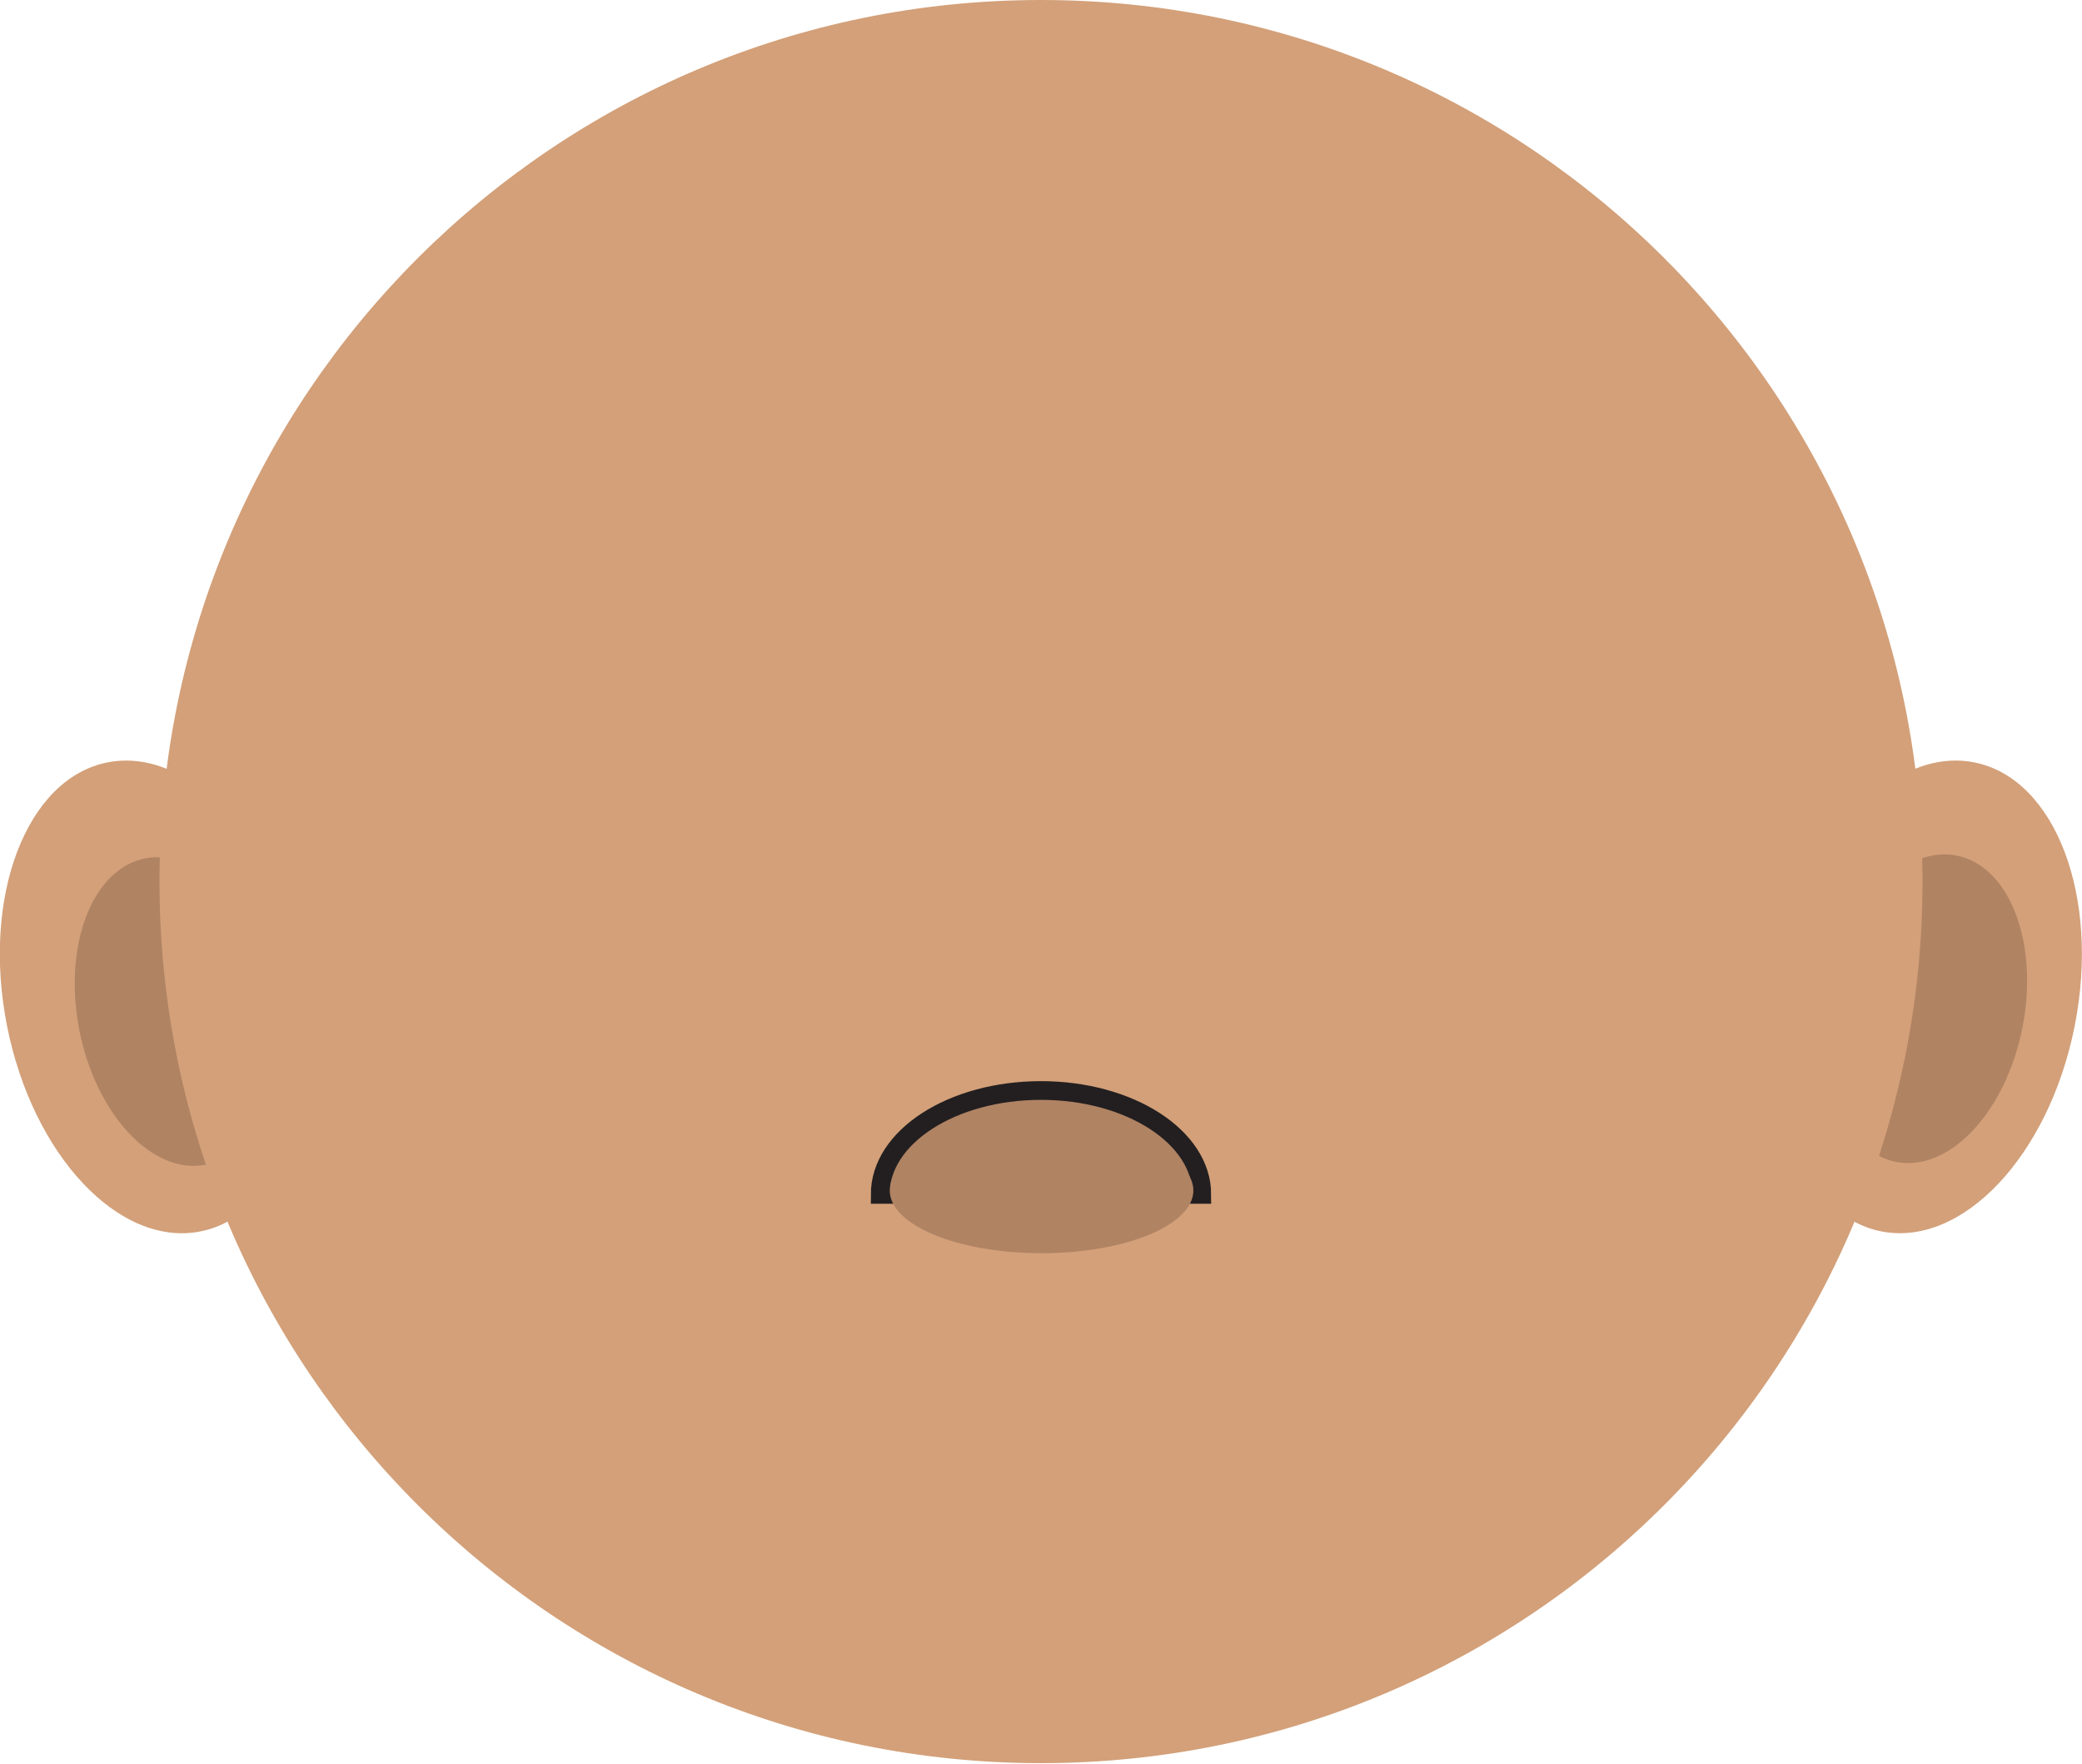
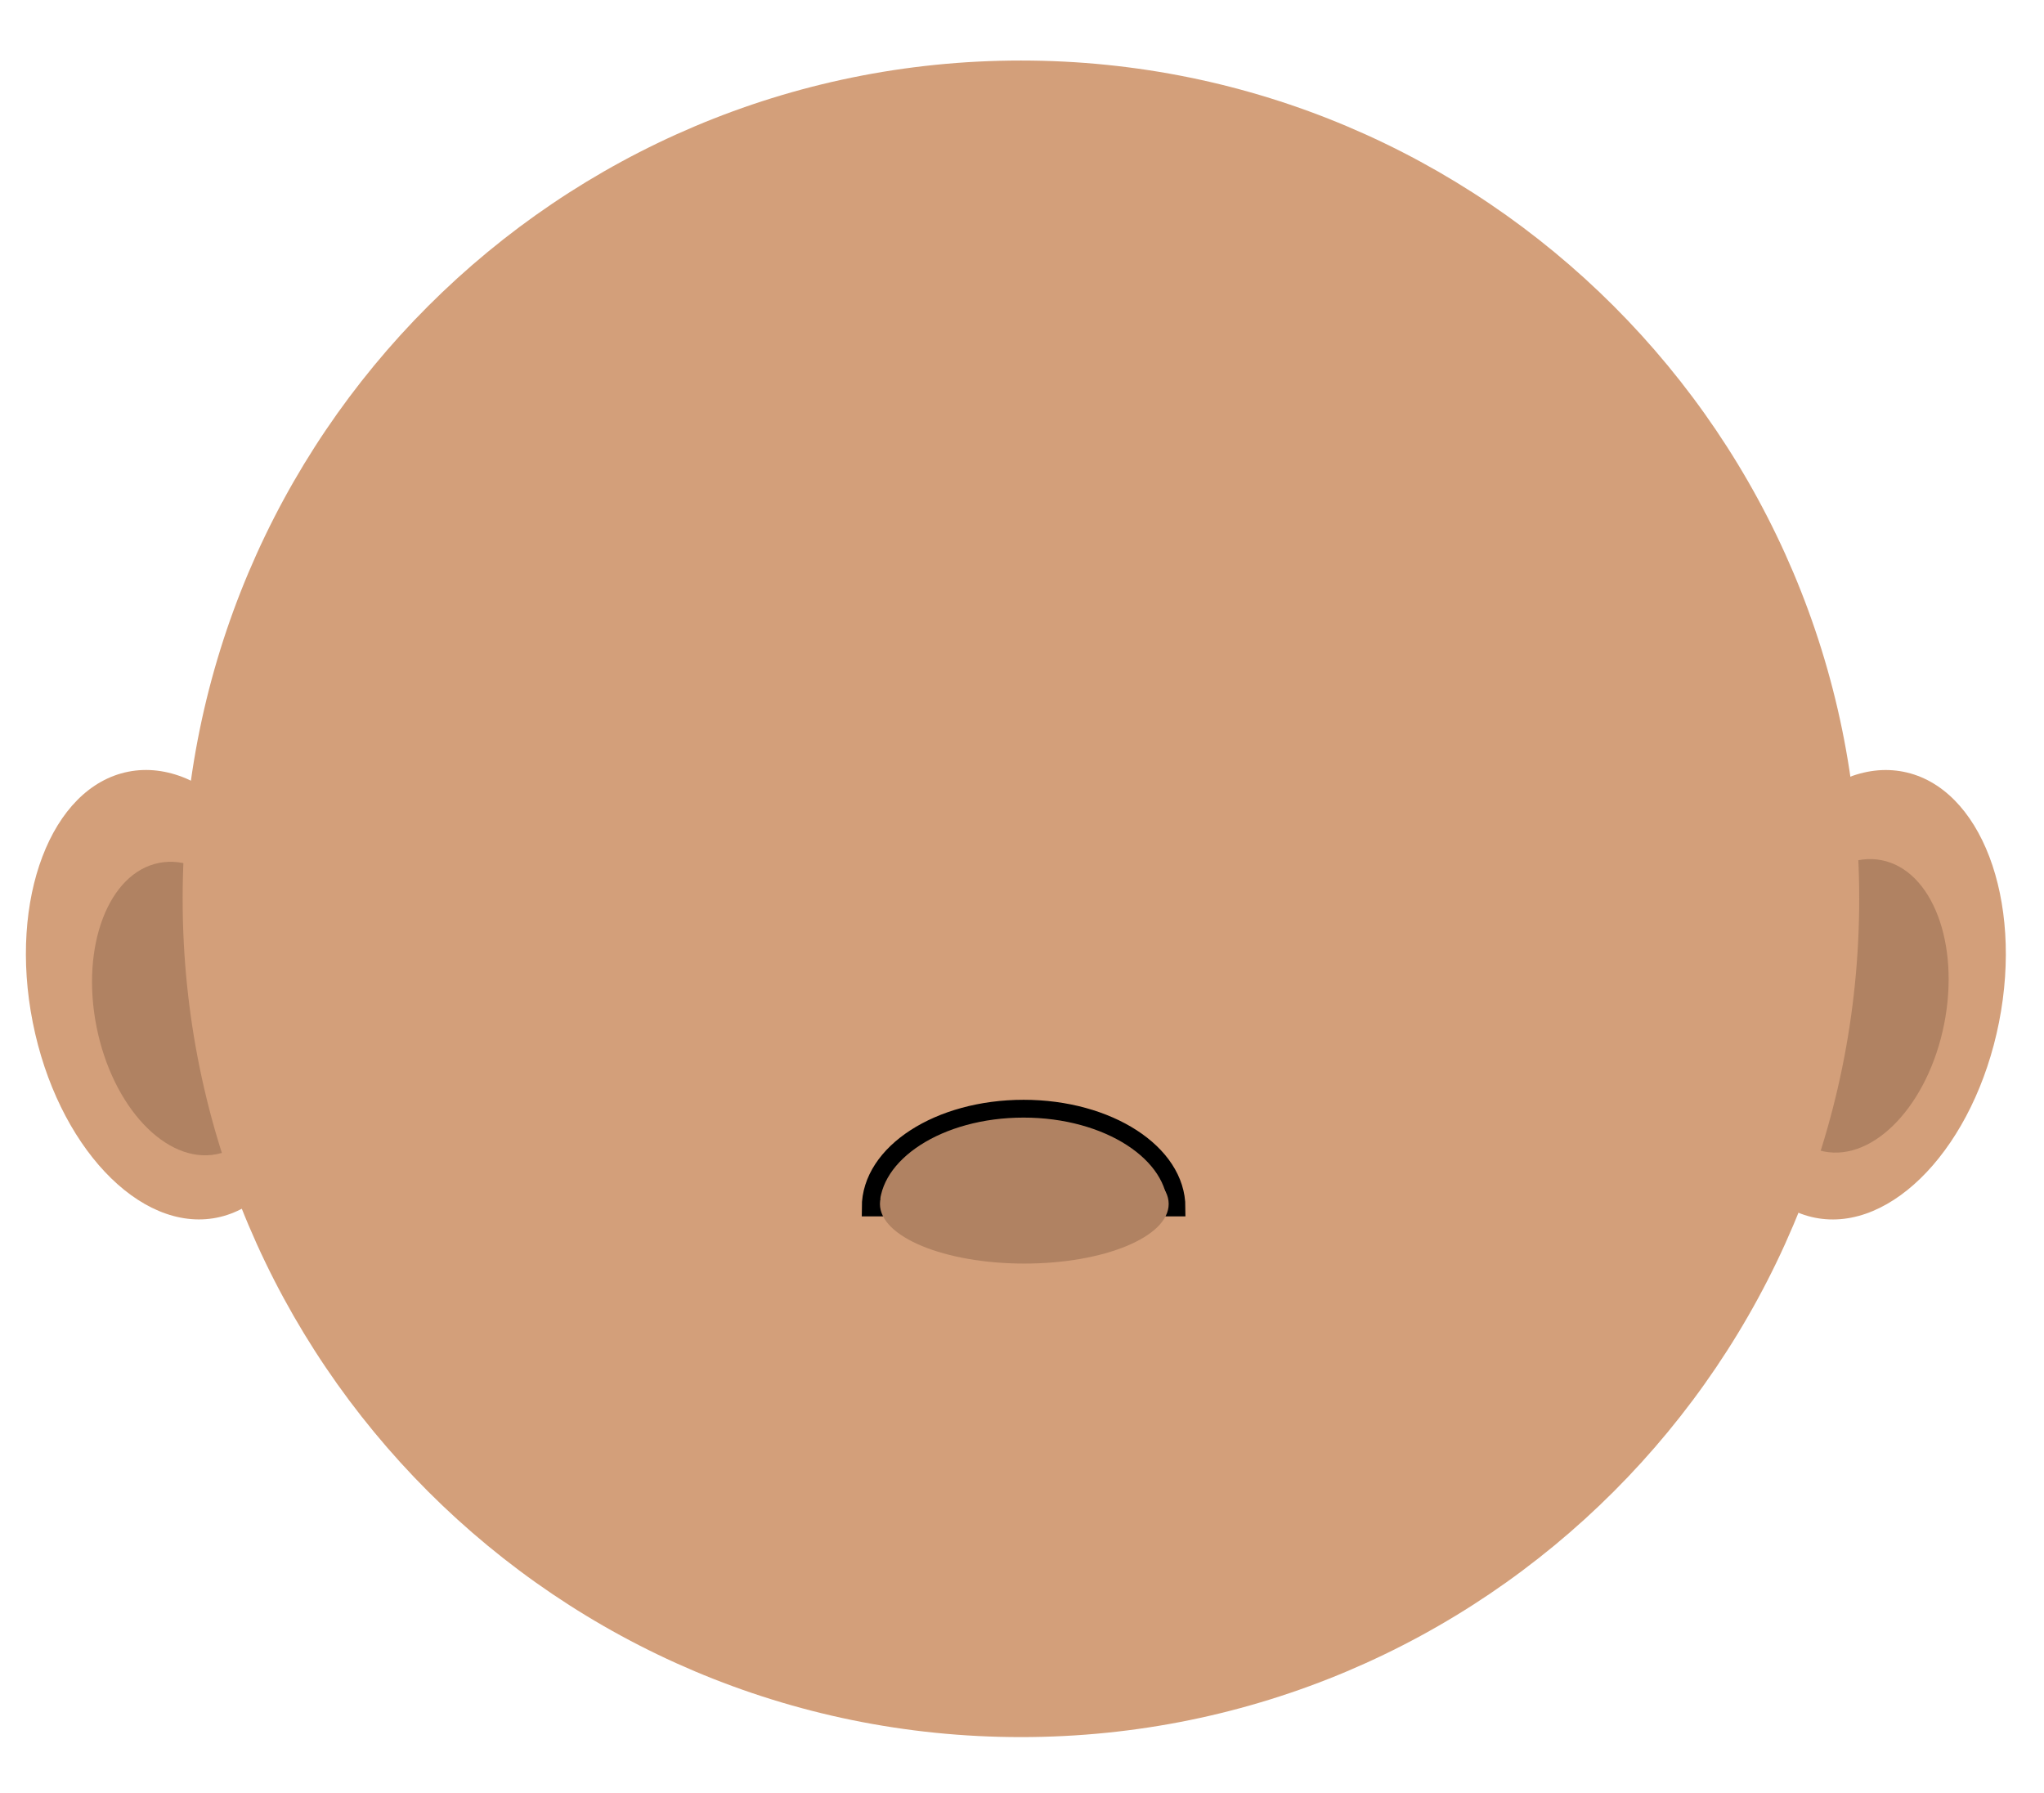
- <svg xmlns="http://www.w3.org/2000/svg" id="Layer_2" data-name="Layer 2" viewBox="0 0 111.22 94.19">
+ <svg xmlns="http://www.w3.org/2000/svg" id="Layer_1" data-name="Layer 1" viewBox="0 0 114.82 100.69">
  <defs>
    <style>
      .cls-1 {
-         stroke: #231f20;
+         stroke: #000;
        stroke-miterlimit: 10;
      }

      .cls-1, .cls-2 {
-         fill: #b08363;
+         fill: #b08262;
      }

      .cls-3 {
-         fill: #d3a079;
+         fill: #d39f7a;
      }

      .cls-3, .cls-2 {
        stroke-width: 0px;
      }
    </style>
  </defs>
-   <g id="Layer_1-2" data-name="Layer 1">
-     <g>
-       <g>
-         <ellipse class="cls-3" cx="8.23" cy="53.25" rx="8" ry="12.77" transform="translate(-10.21 2.62) rotate(-11.22)" />
-         <ellipse class="cls-3" cx="102.99" cy="53.25" rx="12.77" ry="8" transform="translate(30.71 143.91) rotate(-78.78)" />
-       </g>
-       <ellipse class="cls-2" cx="9.38" cy="54.03" rx="5.23" ry="8.34" transform="translate(-10.34 2.86) rotate(-11.22)" />
-       <ellipse class="cls-2" cx="102.92" cy="53.89" rx="8.34" ry="5.23" transform="translate(30.02 144.35) rotate(-78.78)" />
-       <circle class="cls-3" cx="55.61" cy="47.09" r="47.09" />
-       <g>
-         <path class="cls-1" d="m64.2,63.8s0,0,0,0c0-3.06-3.84-5.55-8.59-5.55s-8.59,2.48-8.59,5.55c0,0,0,0,0,0h17.17Z" />
-         <ellipse class="cls-2" cx="55.64" cy="63.59" rx="8.11" ry="3.35" />
-       </g>
-     </g>
+   <g>
+     <ellipse class="cls-3" cx="9.69" cy="55.88" rx="8" ry="12.77" transform="translate(-10.69 2.95) rotate(-11.22)" />
+     <ellipse class="cls-3" cx="104.44" cy="55.88" rx="12.77" ry="8" transform="translate(29.31 147.45) rotate(-78.78)" />
  </g>
+   <ellipse class="cls-2" cx="10.55" cy="56.65" rx="5.23" ry="8.34" transform="translate(-10.82 3.14) rotate(-11.22)" />
+   <ellipse class="cls-2" cx="104.08" cy="56.5" rx="8.34" ry="5.23" transform="translate(28.41 147.6) rotate(-78.78)" />
+   <circle class="cls-3" cx="57.35" cy="50.49" r="47.09" />
+   <path class="cls-1" d="m66.09,67.83h0c0-3.06-3.84-5.55-8.59-5.55s-8.59,2.48-8.59,5.55h17.18Z" />
+   <ellipse class="cls-2" cx="57.54" cy="67.63" rx="8.11" ry="3.35" />
</svg>
